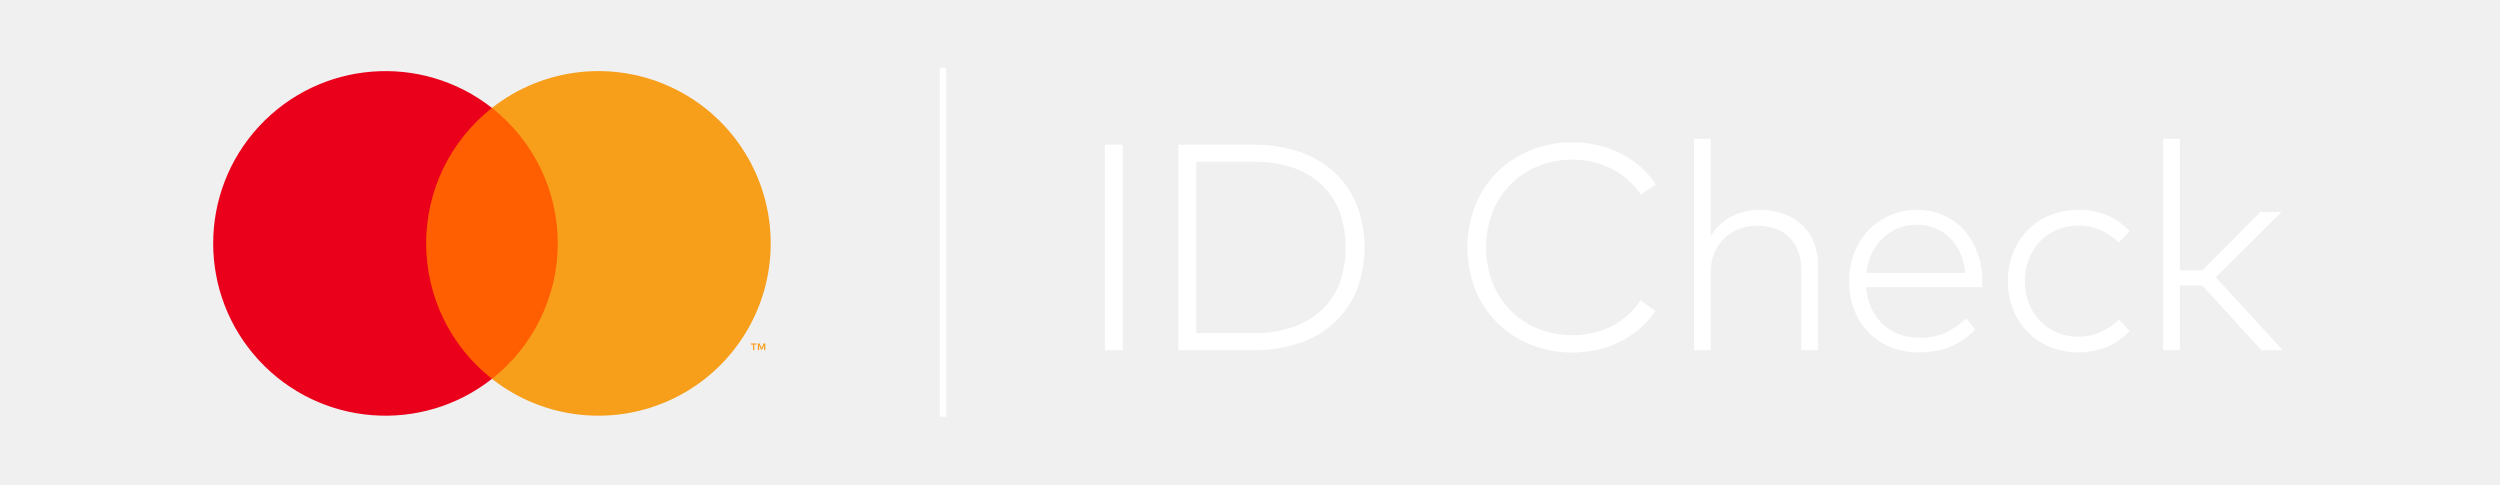
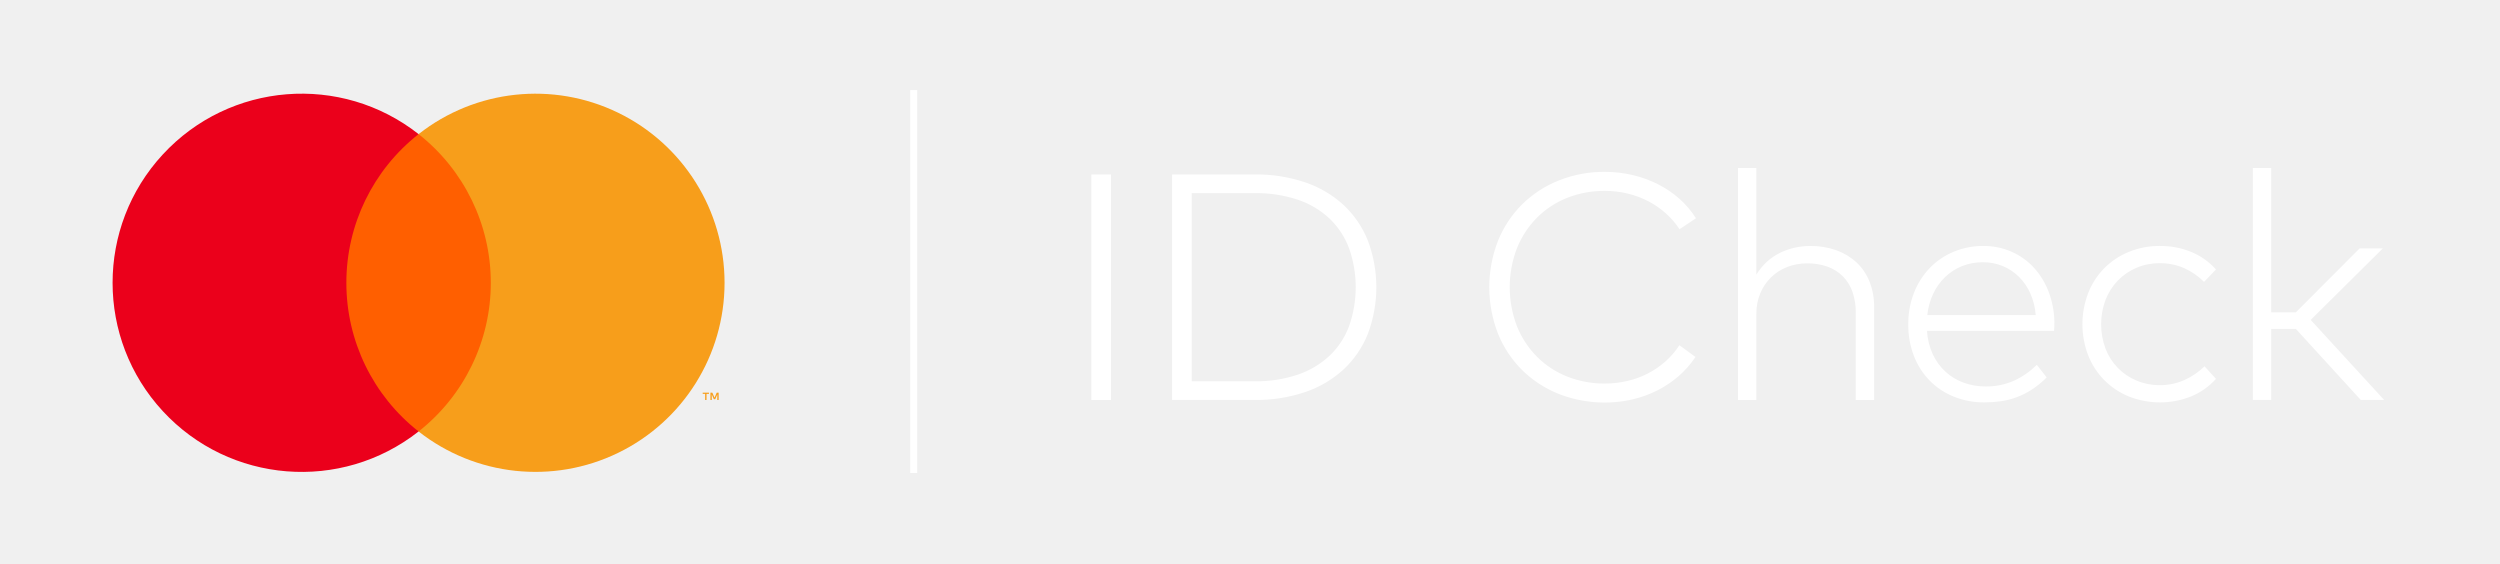
- <svg xmlns="http://www.w3.org/2000/svg" width="258" height="50" fill="none" viewBox="0 0 258 50">
-   <path fill="#ff5f00" d="M58.549 11.14H42.99v27.959H58.55z" />
-   <path fill="#eb001b" d="M43.978 25.119a17.75 17.75 0 0 1 6.791-13.98 17.781 17.781 0 1 0 0 27.96 17.75 17.75 0 0 1-6.79-13.98" />
-   <path fill="#f79e1b" d="M79.538 25.119a17.781 17.781 0 0 1-28.768 13.98 17.783 17.783 0 0 0 0-27.96 17.78 17.78 0 0 1 28.768 13.98M77.842 36.137v-.572h.23v-.117h-.587v.117h.23v.572zm1.141 0v-.69h-.18l-.207.475-.208-.475h-.18v.69h.127v-.52l.195.448h.132l.194-.45v.522z" />
-   <path fill="#fff" d="M97.65 43h-.66V7h.66v36M115.872 36.138h-1.848V14.932h1.848zm13.481-21.206a14.4 14.4 0 0 1 4.771.742 10.1 10.1 0 0 1 3.605 2.121 9.3 9.3 0 0 1 2.287 3.34 12.45 12.45 0 0 1 0 8.8 9.3 9.3 0 0 1-2.287 3.34 10.1 10.1 0 0 1-3.605 2.12c-1.537.515-3.15.766-4.771.743h-7.74V14.932zm-5.892 1.757v17.692h5.892a12.2 12.2 0 0 0 4.09-.629 8.3 8.3 0 0 0 2.984-1.78 7.4 7.4 0 0 0 1.832-2.787 11.04 11.04 0 0 0 0-7.3 7.5 7.5 0 0 0-1.832-2.795 8.16 8.16 0 0 0-2.984-1.78 12.4 12.4 0 0 0-4.09-.62zm38.836-2c.888-.002 1.772.1 2.636.304a10.7 10.7 0 0 1 2.385.87c.728.37 1.405.83 2.015 1.372a8.4 8.4 0 0 1 1.537 1.817l-1.545 1.03a7.4 7.4 0 0 0-1.295-1.5 8 8 0 0 0-1.651-1.136 8.5 8.5 0 0 0-1.938-.719 9 9 0 0 0-2.144-.25c-1.205-.01-2.4.21-3.521.651a8.4 8.4 0 0 0-2.833 1.849 8.6 8.6 0 0 0-1.893 2.862 10.25 10.25 0 0 0 0 7.392 8.6 8.6 0 0 0 1.893 2.863 8.4 8.4 0 0 0 2.833 1.847 9.4 9.4 0 0 0 3.521.652 9.3 9.3 0 0 0 2.136-.243 8.2 8.2 0 0 0 1.931-.711 8 8 0 0 0 1.651-1.136 7.3 7.3 0 0 0 1.295-1.515l1.515 1.106a9 9 0 0 1-1.568 1.787 9.8 9.8 0 0 1-1.999 1.348c-.748.38-1.538.667-2.355.856a11.84 11.84 0 0 1-6.915-.508 10.4 10.4 0 0 1-3.446-2.234 10.3 10.3 0 0 1-2.28-3.423 12.05 12.05 0 0 1 0-8.762 10.2 10.2 0 0 1 2.28-3.431 10.4 10.4 0 0 1 3.446-2.235 11.4 11.4 0 0 1 4.309-.802m14.253 9.664c.271-.45.605-.857.993-1.211.369-.337.785-.62 1.234-.841.443-.217.911-.38 1.393-.484a6.8 6.8 0 0 1 1.455-.16c.83-.01 1.655.127 2.439.402a5.5 5.5 0 0 1 1.9 1.143 5 5 0 0 1 1.228 1.81c.296.76.443 1.57.431 2.386v8.74h-1.727v-8.21a5.8 5.8 0 0 0-.303-1.939 3.9 3.9 0 0 0-.893-1.461 3.9 3.9 0 0 0-1.439-.917 5.5 5.5 0 0 0-1.939-.318 5.1 5.1 0 0 0-1.871.341 4.47 4.47 0 0 0-2.529 2.469 4.8 4.8 0 0 0-.372 1.916v8.119h-1.726V14.326h1.726zm21.343-2.696a6.5 6.5 0 0 1 2.643.538 6.3 6.3 0 0 1 2.105 1.5 7.1 7.1 0 0 1 1.401 2.302 8.3 8.3 0 0 1 .5 3.643h-11.951a6.1 6.1 0 0 0 .553 2.211 5.083 5.083 0 0 0 2.908 2.666 6 6 0 0 0 2.053.348 6.3 6.3 0 0 0 2.681-.545 7.5 7.5 0 0 0 2.135-1.484l.924 1.181q-.632.642-1.385 1.136a7.4 7.4 0 0 1-1.44.727c-.482.18-.982.307-1.492.379q-.76.105-1.529.106a7.6 7.6 0 0 1-2.878-.538 6.7 6.7 0 0 1-2.272-1.507 6.8 6.8 0 0 1-1.485-2.317 8.1 8.1 0 0 1-.53-2.984 8 8 0 0 1 .538-2.961c.336-.868.84-1.661 1.484-2.333a6.7 6.7 0 0 1 2.242-1.522 7.1 7.1 0 0 1 2.795-.546m-.031 1.53a5.2 5.2 0 0 0-1.992.371 5 5 0 0 0-1.582 1.03c-.463.451-.84.982-1.113 1.568a6.2 6.2 0 0 0-.553 2h10.194a6.2 6.2 0 0 0-.5-2.023 5.1 5.1 0 0 0-1.068-1.567 4.76 4.76 0 0 0-3.386-1.379m16.646-1.53a7.55 7.55 0 0 1 2.946.568 6.3 6.3 0 0 1 2.31 1.644l-1.121 1.166a6.2 6.2 0 0 0-1.87-1.295 5.6 5.6 0 0 0-2.31-.462 5.5 5.5 0 0 0-2.174.432 5.3 5.3 0 0 0-1.749 1.196 5.5 5.5 0 0 0-1.159 1.818 6.53 6.53 0 0 0 0 4.59 5.3 5.3 0 0 0 2.908 2.999c.688.29 1.428.438 2.174.431a5.6 5.6 0 0 0 2.34-.484 6.5 6.5 0 0 0 1.886-1.288l1.075 1.182a6.45 6.45 0 0 1-2.317 1.643 7.96 7.96 0 0 1-5.885.008 6.87 6.87 0 0 1-3.817-3.87 8.2 8.2 0 0 1 0-5.84 6.85 6.85 0 0 1 3.817-3.877 7.6 7.6 0 0 1 2.946-.56m10.451 6.24h2.318l5.998-6.012h2.181l-6.786 6.725 6.907 7.528h-2.196l-6.104-6.68h-2.318v6.68h-1.727V14.326h1.727z" />
+ <svg xmlns="http://www.w3.org/2000/svg" width="222" height="50" fill="none" viewBox="0 0 222 50">
+   <path fill="#ff5f00" d="M44.518 11.91H29.824v26.405h14.694z" />
+   <path fill="#eb001b" d="M30.757 25.112a16.77 16.77 0 0 1 6.414-13.202 16.794 16.794 0 1 0 0 26.405 16.76 16.76 0 0 1-6.414-13.203" />
+   <path fill="#f79e1b" d="M64.341 25.113a16.794 16.794 0 0 1-27.17 13.202 16.796 16.796 0 0 0 0-26.405 16.793 16.793 0 0 1 27.17 13.203M62.739 35.518v-.54h.218v-.11H62.4v.11h.218v.54zm1.077 0v-.651h-.17l-.196.448-.195-.448h-.17v.651h.12v-.491l.183.423h.125l.183-.425v.493z" />
+   <path fill="#fff" d="M81.447 42h-.622V8h.621v34M98.657 35.519h-1.745V15.49h1.745zM111.39 15.49a13.6 13.6 0 0 1 4.506.701 9.6 9.6 0 0 1 3.405 2.003 8.8 8.8 0 0 1 2.16 3.154 11.77 11.77 0 0 1 0 8.312 8.8 8.8 0 0 1-2.16 3.154 9.6 9.6 0 0 1-3.405 2.003 13.6 13.6 0 0 1-4.506.7h-7.31V15.492zm-5.565 1.66v16.708h5.565a11.5 11.5 0 0 0 3.863-.593 7.8 7.8 0 0 0 2.818-1.681 7 7 0 0 0 1.731-2.632 10.44 10.44 0 0 0 0-6.896 7.1 7.1 0 0 0-1.731-2.639 7.7 7.7 0 0 0-2.818-1.68 11.7 11.7 0 0 0-3.863-.587zm36.679-1.889c.838-.002 1.674.094 2.489.287.781.183 1.538.46 2.253.822a9 9 0 0 1 1.903 1.295 8 8 0 0 1 1.452 1.716l-1.459.973c-.343-.524-.755-1-1.223-1.416a7.7 7.7 0 0 0-1.56-1.073 8 8 0 0 0-1.831-.68 8.6 8.6 0 0 0-2.024-.235 8.9 8.9 0 0 0-3.326.614 7.9 7.9 0 0 0-2.675 1.746 8.2 8.2 0 0 0-1.788 2.704 9.68 9.68 0 0 0 0 6.98 8.2 8.2 0 0 0 1.788 2.704 7.9 7.9 0 0 0 2.675 1.745 8.9 8.9 0 0 0 3.326.616 8.8 8.8 0 0 0 2.017-.23 7.8 7.8 0 0 0 1.824-.672 7.7 7.7 0 0 0 1.559-1.072c.472-.419.883-.9 1.224-1.431l1.43 1.044a8.5 8.5 0 0 1-1.481 1.688c-.574.501-1.208.929-1.888 1.274a9.8 9.8 0 0 1-2.224.808 11.2 11.2 0 0 1-6.531-.48 9.8 9.8 0 0 1-3.254-2.11 9.7 9.7 0 0 1-2.153-3.233 11.37 11.37 0 0 1 0-8.275 9.7 9.7 0 0 1 2.153-3.24 9.8 9.8 0 0 1 3.254-2.11 10.8 10.8 0 0 1 4.07-.759m13.461 9.127c.256-.424.572-.81.937-1.144.35-.319.742-.586 1.166-.794a5.8 5.8 0 0 1 1.316-.458c.451-.1.912-.15 1.374-.15a6.7 6.7 0 0 1 2.303.379 5.2 5.2 0 0 1 1.795 1.08 4.7 4.7 0 0 1 1.159 1.71c.28.717.419 1.482.408 2.253v8.254h-1.631v-7.754a5.5 5.5 0 0 0-.286-1.83 3.66 3.66 0 0 0-.844-1.381 3.7 3.7 0 0 0-1.359-.866 5.2 5.2 0 0 0-1.831-.3 4.8 4.8 0 0 0-1.767.322 4.21 4.21 0 0 0-2.389 2.331 4.6 4.6 0 0 0-.351 1.81v7.668h-1.631v-20.6h1.631zm20.157-2.546a6.1 6.1 0 0 1 2.496.508 5.9 5.9 0 0 1 1.988 1.416 6.7 6.7 0 0 1 1.324 2.174 7.86 7.86 0 0 1 .472 3.44h-11.287c.042.724.219 1.432.522 2.09a4.9 4.9 0 0 0 1.138 1.551 4.8 4.8 0 0 0 1.609.966 5.7 5.7 0 0 0 1.938.33 6 6 0 0 0 2.532-.516 7.1 7.1 0 0 0 2.017-1.402l.873 1.116a8 8 0 0 1-1.309 1.073 7 7 0 0 1-1.359.687q-.686.256-1.409.357-.72.1-1.445.1a7.1 7.1 0 0 1-2.718-.508 6.3 6.3 0 0 1-2.146-1.423 6.45 6.45 0 0 1-1.402-2.189 7.6 7.6 0 0 1-.501-2.818 7.5 7.5 0 0 1 .508-2.796 6.7 6.7 0 0 1 1.402-2.203 6.3 6.3 0 0 1 2.117-1.438 6.7 6.7 0 0 1 2.64-.515m-.029 1.445a4.9 4.9 0 0 0-1.881.35 4.7 4.7 0 0 0-1.495.973 5 5 0 0 0-1.051 1.48 5.9 5.9 0 0 0-.522 1.889h9.627a5.8 5.8 0 0 0-.472-1.91 4.8 4.8 0 0 0-1.009-1.48 4.48 4.48 0 0 0-3.197-1.302m15.721-1.445c.954-.01 1.9.173 2.783.536a5.96 5.96 0 0 1 2.181 1.552l-1.058 1.102a5.9 5.9 0 0 0-1.767-1.223 5.3 5.3 0 0 0-2.182-.436 5.15 5.15 0 0 0-2.052.407 5.05 5.05 0 0 0-1.653 1.13 5.2 5.2 0 0 0-1.094 1.717 6.17 6.17 0 0 0 0 4.334 5 5 0 0 0 2.747 2.833 5.2 5.2 0 0 0 2.052.408 5.3 5.3 0 0 0 2.211-.458 6.1 6.1 0 0 0 1.78-1.216l1.016 1.116a6.1 6.1 0 0 1-2.189 1.552 7.5 7.5 0 0 1-5.557.007 6.5 6.5 0 0 1-3.605-3.655 7.74 7.74 0 0 1 0-5.515 6.47 6.47 0 0 1 3.605-3.662 7.1 7.1 0 0 1 2.782-.53m9.871 5.894h2.188l5.665-5.68h2.06l-6.408 6.352 6.523 7.11h-2.075l-5.765-6.309h-2.188v6.309h-1.631v-20.6h1.631z" />
</svg>
